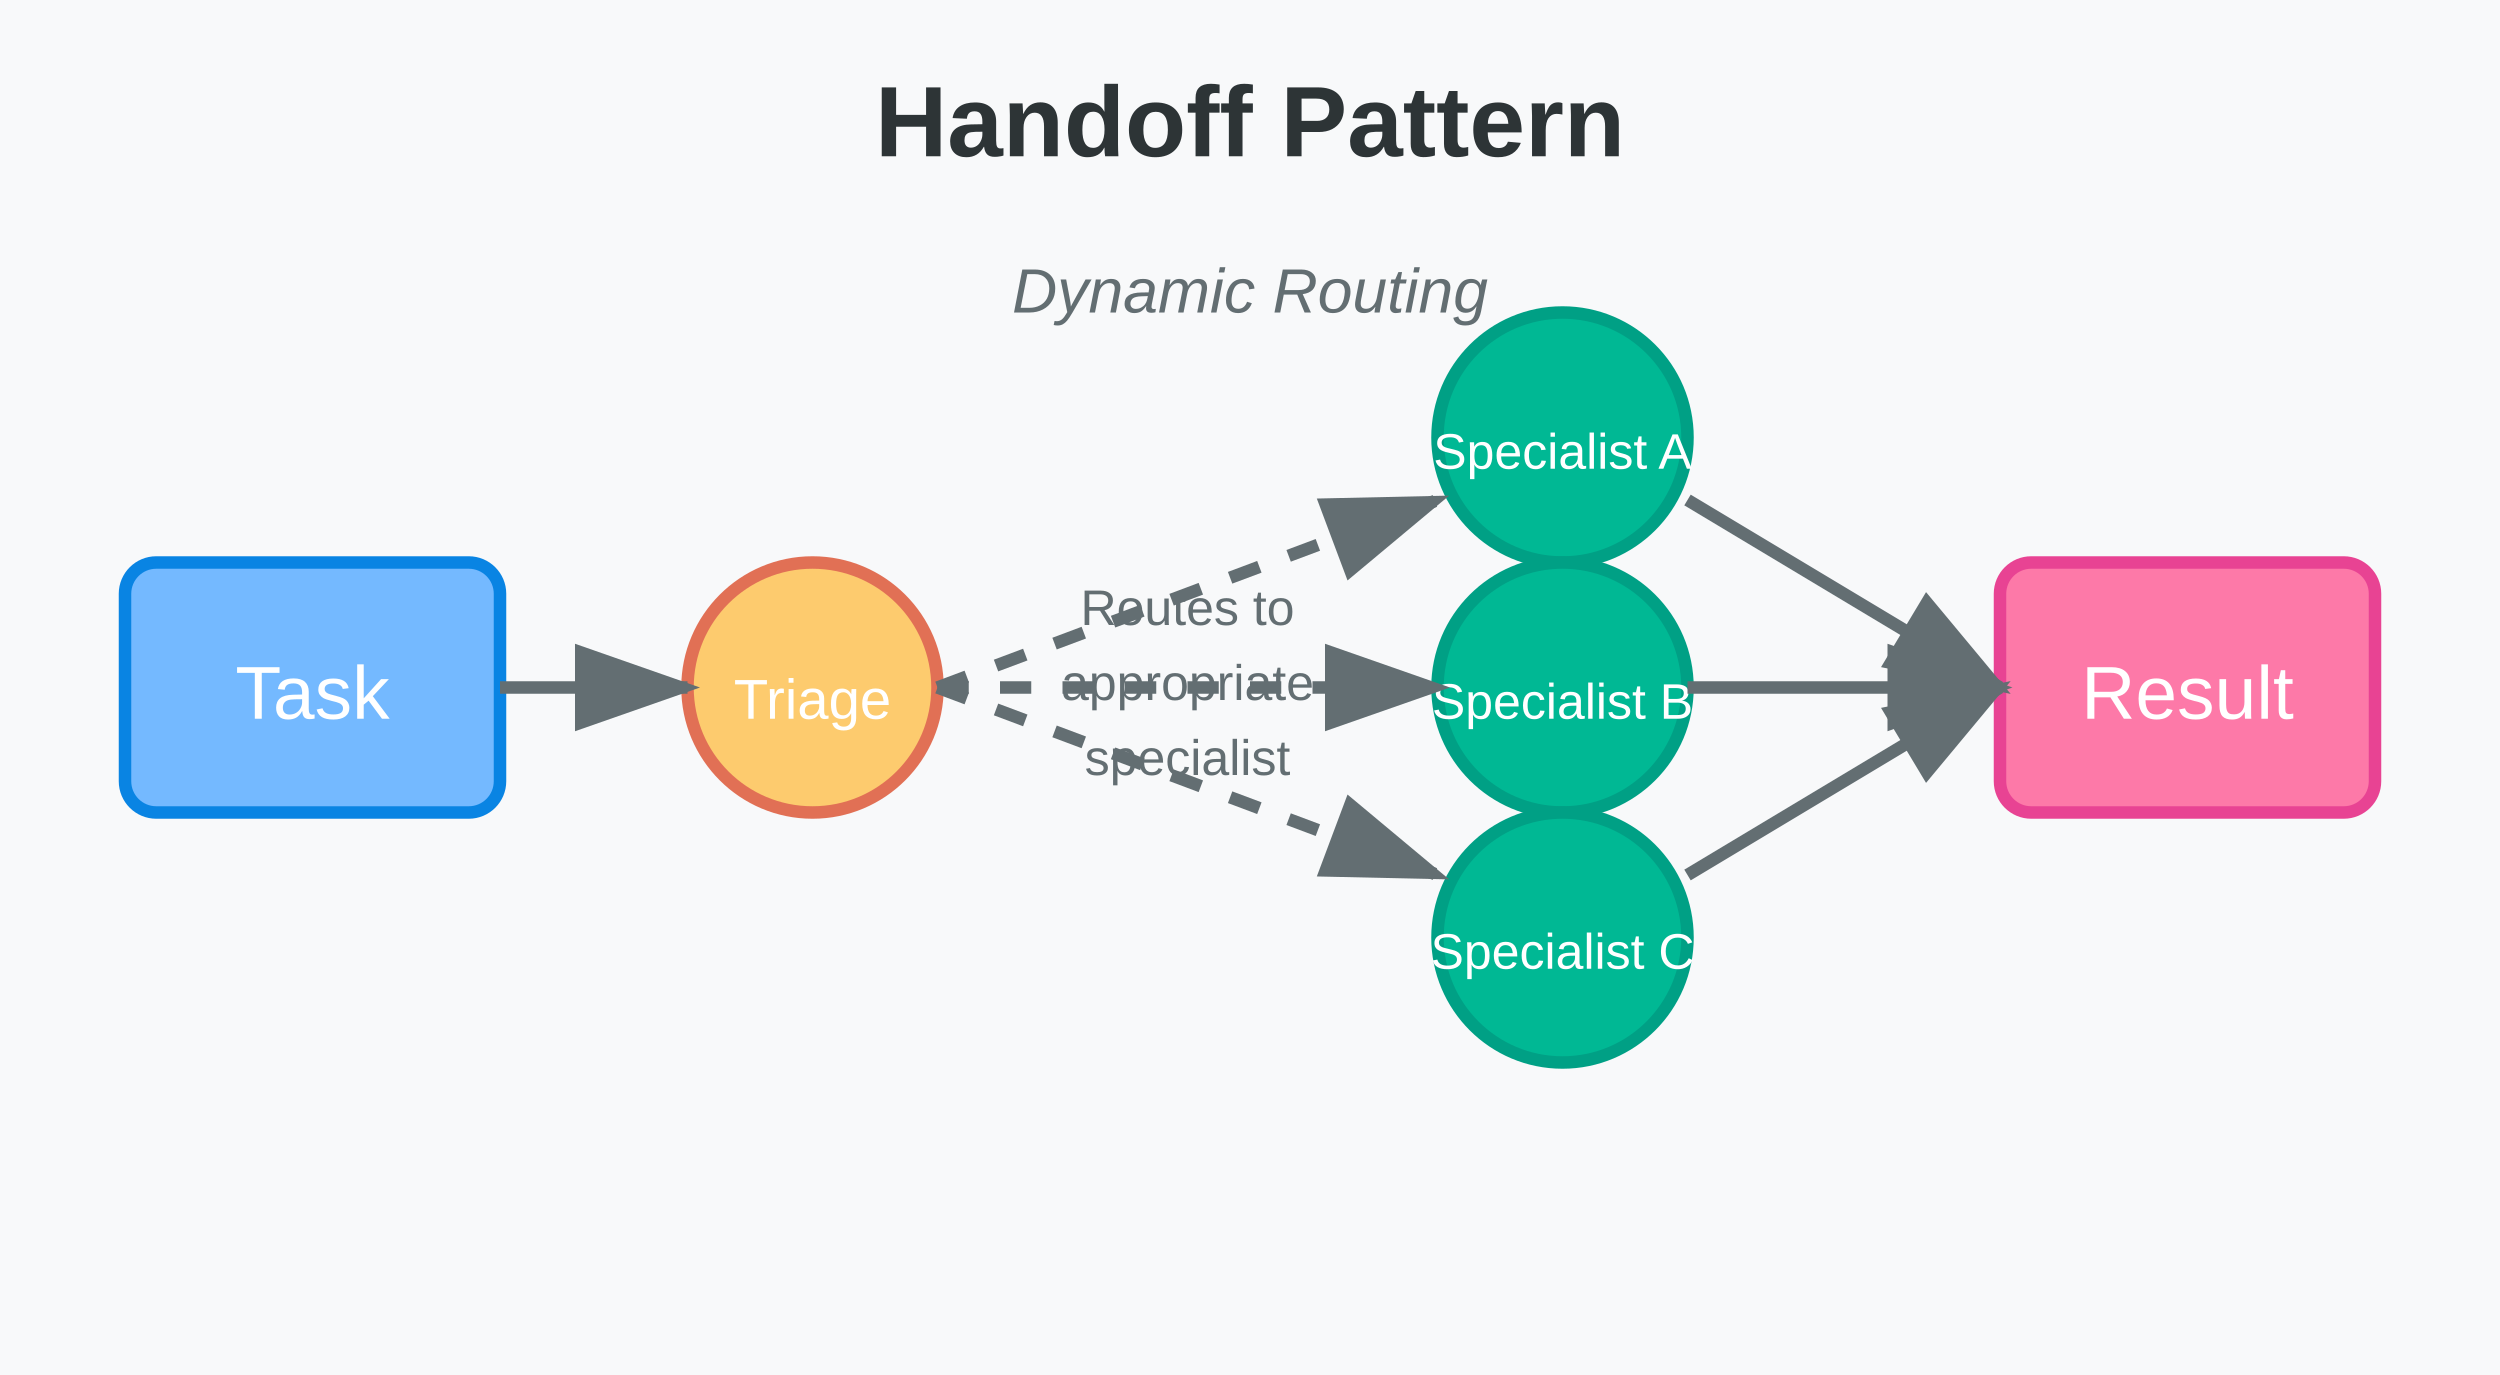
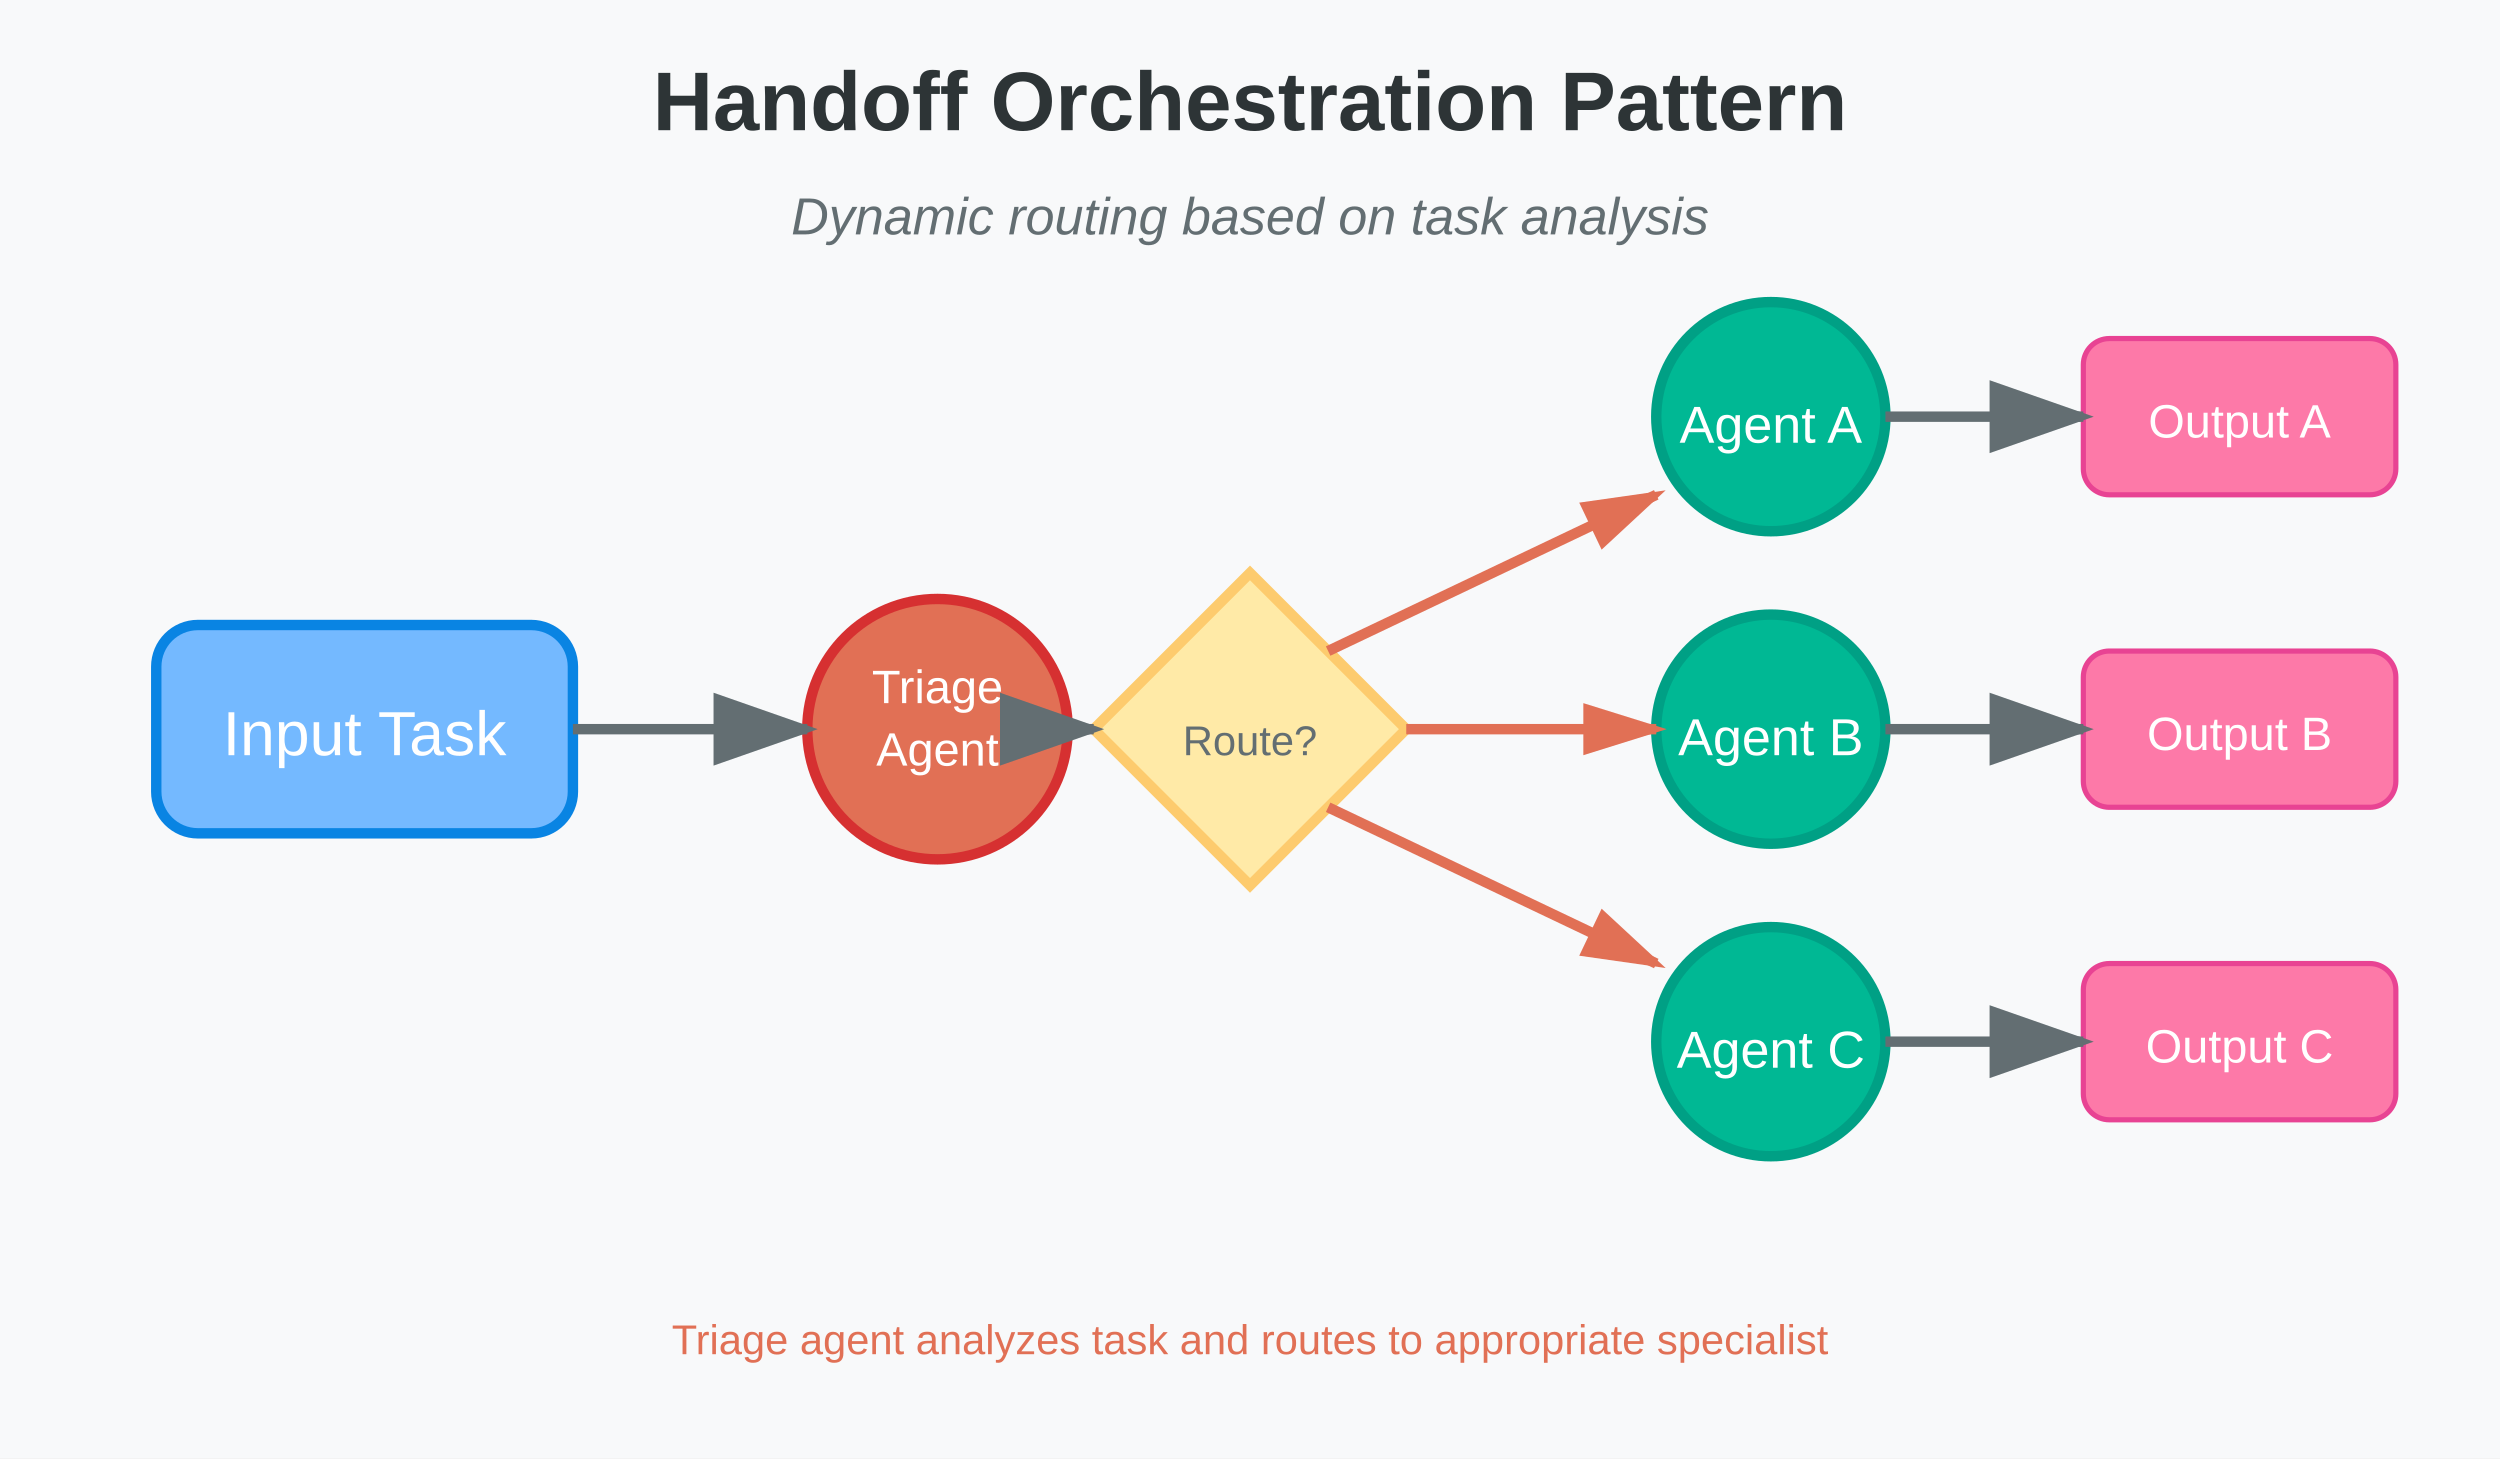
- <svg xmlns="http://www.w3.org/2000/svg" width="400" height="220">
-   <rect width="400" height="220" fill="#f8f9fa" />
-   <text x="200" y="25" text-anchor="middle" font-family="Arial, sans-serif" font-size="16" font-weight="bold" fill="#2d3436">Handoff Pattern</text>
-   <rect x="20" y="90" width="60" height="40" rx="5" fill="#74b9ff" stroke="#0984e3" stroke-width="2" />
-   <text x="50" y="115" text-anchor="middle" font-family="Arial, sans-serif" font-size="12" fill="white">Task</text>
-   <circle cx="130" cy="110" r="20" fill="#fdcb6e" stroke="#e17055" stroke-width="2" />
-   <text x="130" y="115" text-anchor="middle" font-family="Arial, sans-serif" font-size="9" fill="white">Triage</text>
-   <circle cx="250" cy="70" r="20" fill="#00b894" stroke="#00a085" stroke-width="2" />
-   <text x="250" y="75" text-anchor="middle" font-family="Arial, sans-serif" font-size="8" fill="white">Specialist A</text>
-   <circle cx="250" cy="110" r="20" fill="#00b894" stroke="#00a085" stroke-width="2" />
-   <text x="250" y="115" text-anchor="middle" font-family="Arial, sans-serif" font-size="8" fill="white">Specialist B</text>
-   <circle cx="250" cy="150" r="20" fill="#00b894" stroke="#00a085" stroke-width="2" />
-   <text x="250" y="155" text-anchor="middle" font-family="Arial, sans-serif" font-size="8" fill="white">Specialist C</text>
-   <rect x="320" y="90" width="60" height="40" rx="5" fill="#fd79a8" stroke="#e84393" stroke-width="2" />
-   <text x="350" y="115" text-anchor="middle" font-family="Arial, sans-serif" font-size="12" fill="white">Result</text>
-   <path d="M 80 110 L 110 110" stroke="#636e72" stroke-width="2" fill="none" marker-end="url(#arrowhead)" />
-   <path d="M 150 110 L 230 80" stroke="#636e72" stroke-width="2" fill="none" stroke-dasharray="5,5" marker-end="url(#arrowhead)" />
-   <path d="M 150 110 L 230 110" stroke="#636e72" stroke-width="2" fill="none" stroke-dasharray="5,5" marker-end="url(#arrowhead)" />
-   <path d="M 150 110 L 230 140" stroke="#636e72" stroke-width="2" fill="none" stroke-dasharray="5,5" marker-end="url(#arrowhead)" />
-   <path d="M 270 80 L 320 110" stroke="#636e72" stroke-width="2" fill="none" marker-end="url(#arrowhead)" />
-   <path d="M 270 110 L 320 110" stroke="#636e72" stroke-width="2" fill="none" marker-end="url(#arrowhead)" />
-   <path d="M 270 140 L 320 110" stroke="#636e72" stroke-width="2" fill="none" marker-end="url(#arrowhead)" />
+ <svg xmlns="http://www.w3.org/2000/svg" width="480" height="280">
  <defs>
    <marker id="arrowhead" markerWidth="10" markerHeight="7" refX="9" refY="3.5" orient="auto">
      <polygon points="0 0, 10 3.5, 0 7" fill="#636e72" />
    </marker>
+     <marker id="arrowhead-red" markerWidth="8" markerHeight="5" refX="7" refY="2.5" orient="auto">
+       <polygon points="0 0, 8 2.5, 0 5" fill="#e17055" />
+     </marker>
  </defs>
-   <text x="200" y="50" text-anchor="middle" font-family="Arial, sans-serif" font-size="10" fill="#636e72" font-style="italic">Dynamic Routing</text>
-   <text x="190" y="100" text-anchor="middle" font-family="Arial, sans-serif" font-size="8" fill="#636e72">Routes to</text>
-   <text x="190" y="112" text-anchor="middle" font-family="Arial, sans-serif" font-size="8" fill="#636e72">appropriate</text>
-   <text x="190" y="124" text-anchor="middle" font-family="Arial, sans-serif" font-size="8" fill="#636e72">specialist</text>
+   <rect width="480" height="280" fill="#f8f9fa" />
+   <text x="240" y="25" text-anchor="middle" font-family="Arial, sans-serif" font-size="16" font-weight="bold" fill="#2d3436">Handoff Orchestration Pattern</text>
+   <text x="240" y="45" text-anchor="middle" font-family="Arial, sans-serif" font-size="10" fill="#636e72" font-style="italic">Dynamic routing based on task analysis</text>
+   <rect x="30" y="120" width="80" height="40" rx="8" fill="#74b9ff" stroke="#0984e3" stroke-width="2" />
+   <text x="70" y="145" text-anchor="middle" font-family="Arial, sans-serif" font-size="12" fill="white">Input Task</text>
+   <circle cx="180" cy="140" r="25" fill="#e17055" stroke="#d63031" stroke-width="2" />
+   <text x="180" y="135" text-anchor="middle" font-family="Arial, sans-serif" font-size="9" fill="white">Triage</text>
+   <text x="180" y="147" text-anchor="middle" font-family="Arial, sans-serif" font-size="9" fill="white">Agent</text>
+   <polygon points="240,110 270,140 240,170 210,140" fill="#ffeaa7" stroke="#fdcb6e" stroke-width="2" />
+   <text x="240" y="145" text-anchor="middle" font-family="Arial, sans-serif" font-size="8" fill="#636e72">Route?</text>
+   <circle cx="340" cy="80" r="22" fill="#00b894" stroke="#00a085" stroke-width="2" />
+   <text x="340" y="85" text-anchor="middle" font-family="Arial, sans-serif" font-size="10" fill="white">Agent A</text>
+   <circle cx="340" cy="140" r="22" fill="#00b894" stroke="#00a085" stroke-width="2" />
+   <text x="340" y="145" text-anchor="middle" font-family="Arial, sans-serif" font-size="10" fill="white">Agent B</text>
+   <circle cx="340" cy="200" r="22" fill="#00b894" stroke="#00a085" stroke-width="2" />
+   <text x="340" y="205" text-anchor="middle" font-family="Arial, sans-serif" font-size="10" fill="white">Agent C</text>
+   <rect x="400" y="65" width="60" height="30" rx="5" fill="#fd79a8" stroke="#e84393" stroke-width="1" />
+   <text x="430" y="84" text-anchor="middle" font-family="Arial, sans-serif" font-size="9" fill="white">Output A</text>
+   <rect x="400" y="125" width="60" height="30" rx="5" fill="#fd79a8" stroke="#e84393" stroke-width="1" />
+   <text x="430" y="144" text-anchor="middle" font-family="Arial, sans-serif" font-size="9" fill="white">Output B</text>
+   <rect x="400" y="185" width="60" height="30" rx="5" fill="#fd79a8" stroke="#e84393" stroke-width="1" />
+   <text x="430" y="204" text-anchor="middle" font-family="Arial, sans-serif" font-size="9" fill="white">Output C</text>
+   <path d="M 110 140 L 155 140" stroke="#636e72" stroke-width="2" fill="none" marker-end="url(#arrowhead)" />
+   <path d="M 205 140 L 210 140" stroke="#636e72" stroke-width="2" fill="none" marker-end="url(#arrowhead)" />
+   <path d="M 255 125 L 318 95" stroke="#e17055" stroke-width="2" fill="none" marker-end="url(#arrowhead-red)" />
+   <path d="M 270 140 L 318 140" stroke="#e17055" stroke-width="2" fill="none" marker-end="url(#arrowhead-red)" />
+   <path d="M 255 155 L 318 185" stroke="#e17055" stroke-width="2" fill="none" marker-end="url(#arrowhead-red)" />
+   <path d="M 362 80 L 400 80" stroke="#636e72" stroke-width="2" fill="none" marker-end="url(#arrowhead)" />
+   <path d="M 362 140 L 400 140" stroke="#636e72" stroke-width="2" fill="none" marker-end="url(#arrowhead)" />
+   <path d="M 362 200 L 400 200" stroke="#636e72" stroke-width="2" fill="none" marker-end="url(#arrowhead)" />
+   <text x="240" y="260" text-anchor="middle" font-family="Arial, sans-serif" font-size="8" fill="#e17055">Triage agent analyzes task and routes to appropriate specialist</text>
</svg>
